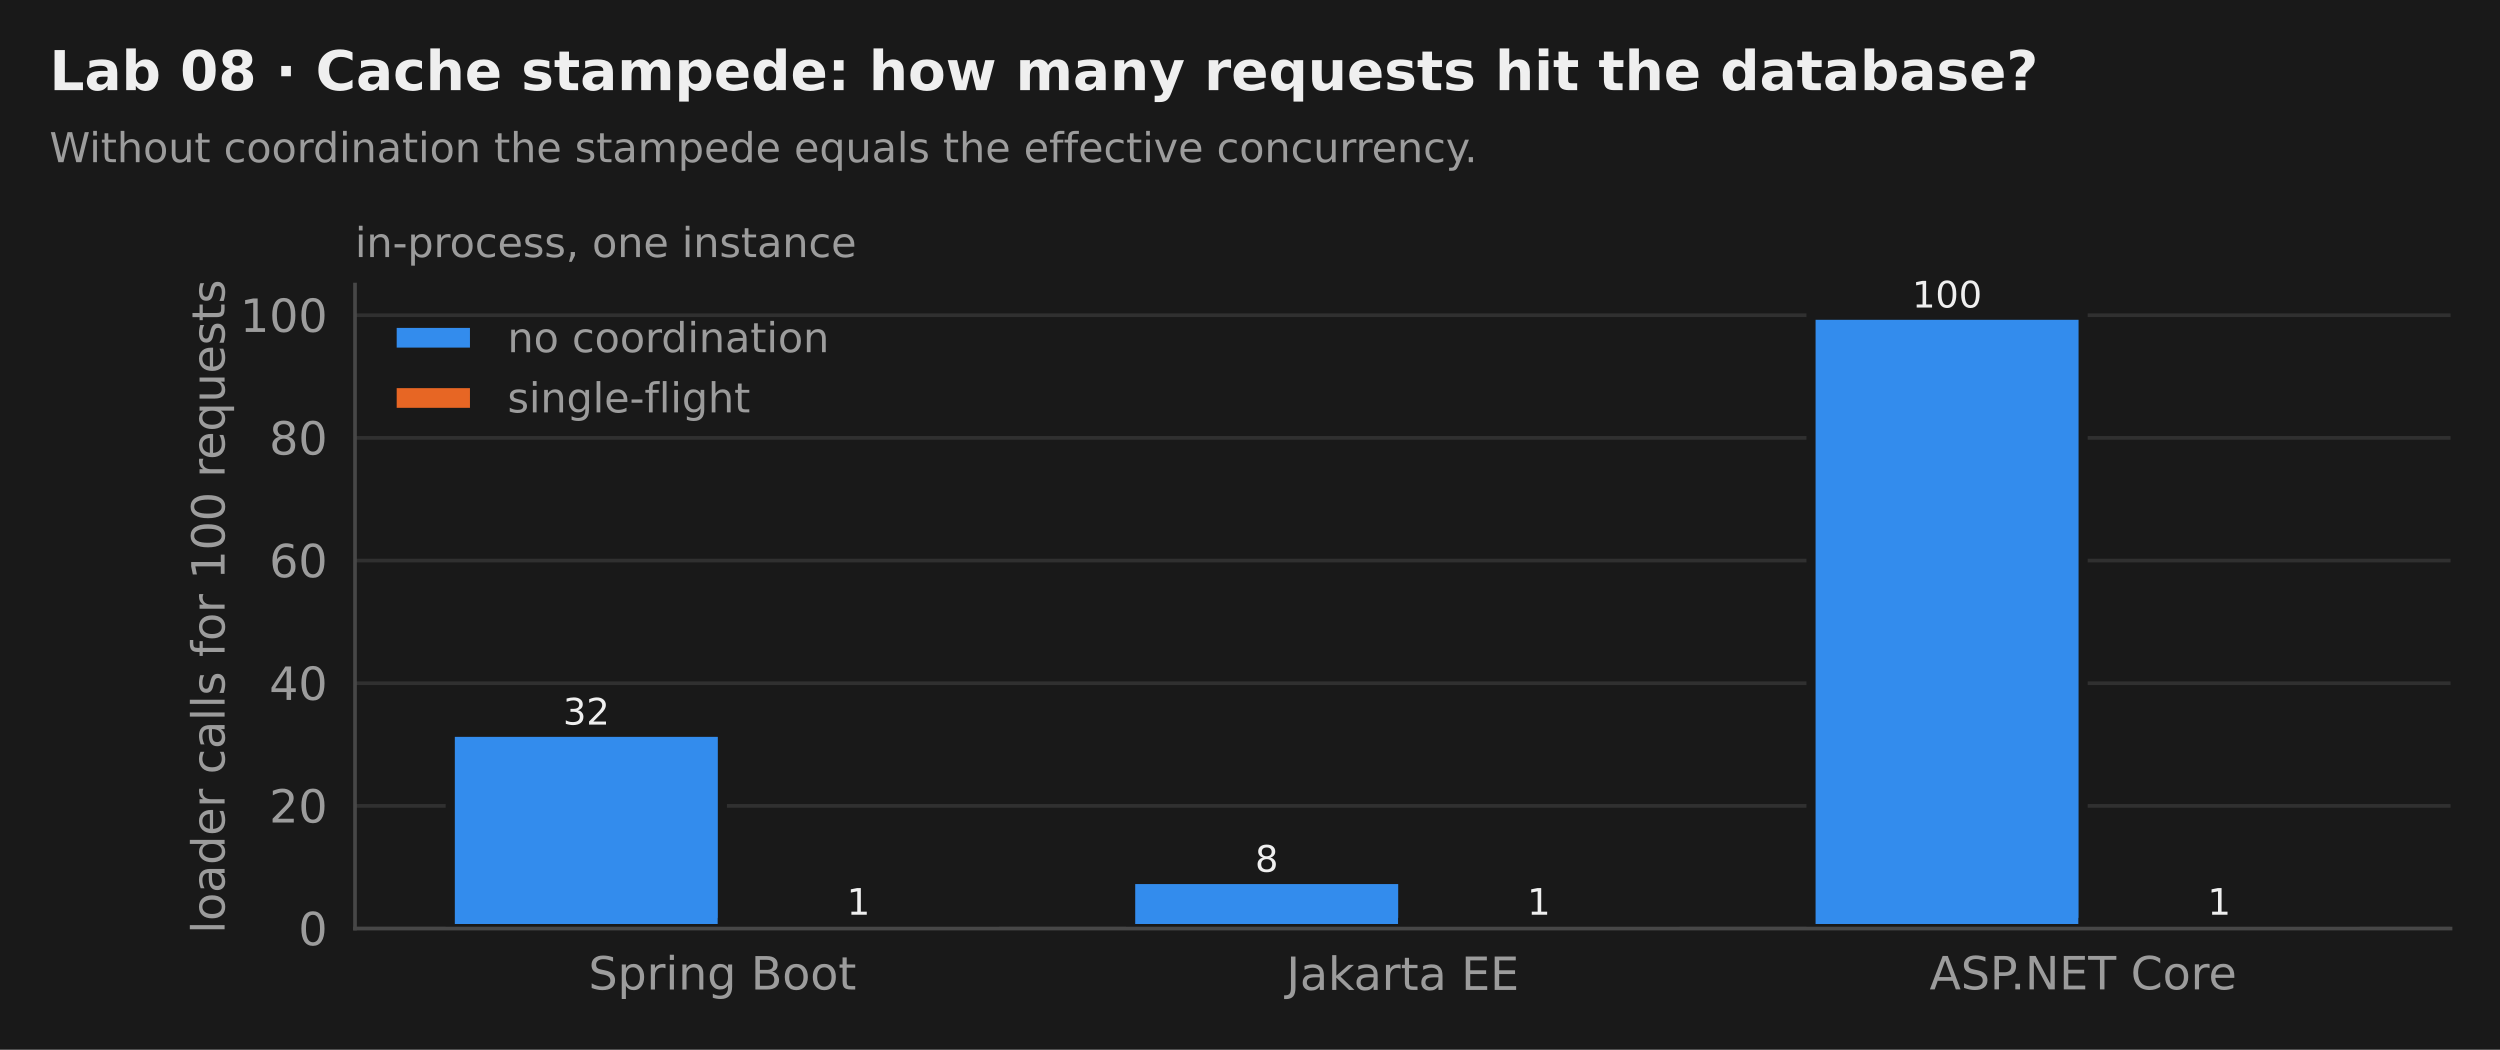
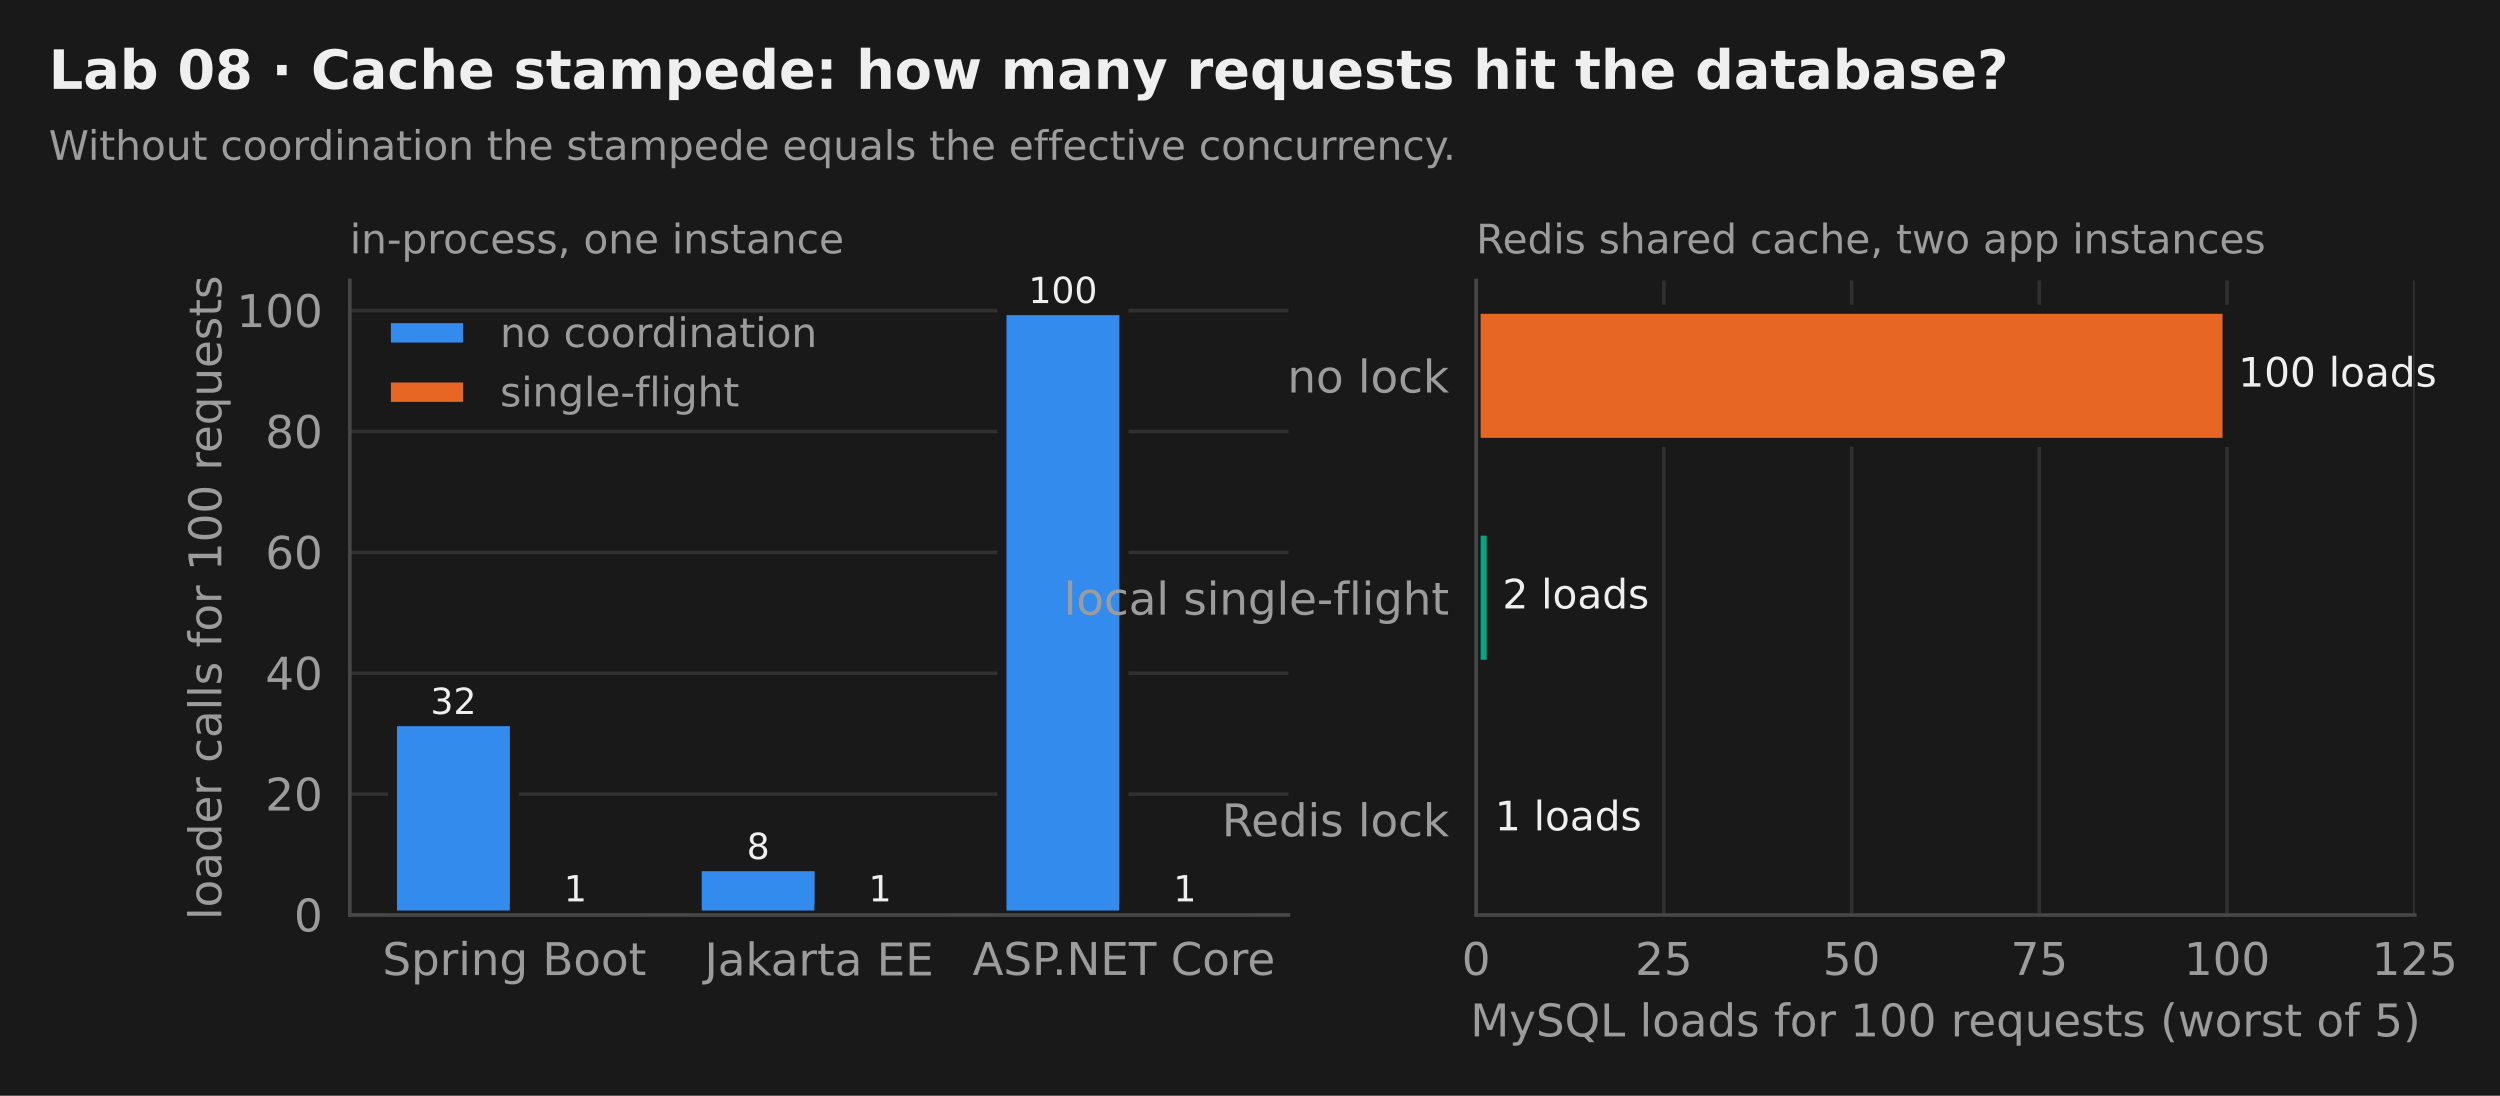
- <svg xmlns="http://www.w3.org/2000/svg" width="545.875pt" height="229.214pt" viewBox="0 0 545.875 229.214" version="1.1">
+ <svg xmlns="http://www.w3.org/2000/svg" width="553.961pt" height="242.799pt" viewBox="0 0 553.961 242.799" version="1.1">
  <defs>
    <style type="text/css">*{stroke-linejoin: round; stroke-linecap: butt}</style>
  </defs>
  <g id="figure_1">
    <g id="patch_1">
-       <path d="M 0 229.214  L 545.875 229.214  L 545.875 -0  L 0 -0  z " style="fill: #191919" />
+       <path d="M 0 242.799  L 553.961 242.799  L 553.961 0  L 0 0  z " style="fill: #191919" />
    </g>
    <g id="axes_1">
      <g id="patch_2">
-         <path d="M 77.515 202.752  L 535.075 202.752  L 535.075 62.136  L 77.515 62.136  z " style="fill: #191919" />
+         <path d="M 77.515 202.752  L 285.497 202.752  L 285.497 62.136  L 77.515 62.136  z " style="fill: #191919" />
      </g>
      <g id="matplotlib.axis_1">
        <g id="xtick_1">
          <g id="line2d_1" />
          <g id="text_1">
-             <text style="font-size: 10px; font-family: 'Segoe UI', 'DejaVu Sans', 'Bitstream Vera Sans', 'Computer Modern Sans Serif', 'Lucida Grande', 'Verdana', 'Geneva', 'Lucid', 'Arial', 'Helvetica', 'Avant Garde', sans-serif; text-anchor: middle; fill: #9c9c9c" x="157.737" y="216.061" transform="rotate(-0 157.7368 216.0614)">Spring Boot</text>
+             <text style="font-size: 10px; font-family: 'Segoe UI', 'DejaVu Sans', 'Bitstream Vera Sans', 'Computer Modern Sans Serif', 'Lucida Grande', 'Verdana', 'Geneva', 'Lucid', 'Arial', 'Helvetica', 'Avant Garde', sans-serif; text-anchor: middle; fill: #9c9c9c" x="113.98" y="216.061" transform="rotate(-0 113.9795 216.0614)">Spring Boot</text>
          </g>
        </g>
        <g id="xtick_2">
          <g id="line2d_2" />
          <g id="text_2">
-             <text style="font-size: 10px; font-family: 'Segoe UI', 'DejaVu Sans', 'Bitstream Vera Sans', 'Computer Modern Sans Serif', 'Lucida Grande', 'Verdana', 'Geneva', 'Lucid', 'Arial', 'Helvetica', 'Avant Garde', sans-serif; text-anchor: middle; fill: #9c9c9c" x="306.295" y="216.155" transform="rotate(-0 306.2952 216.1551)">Jakarta EE</text>
+             <text style="font-size: 10px; font-family: 'Segoe UI', 'DejaVu Sans', 'Bitstream Vera Sans', 'Computer Modern Sans Serif', 'Lucida Grande', 'Verdana', 'Geneva', 'Lucid', 'Arial', 'Helvetica', 'Avant Garde', sans-serif; text-anchor: middle; fill: #9c9c9c" x="181.506" y="216.155" transform="rotate(-0 181.5061 216.1551)">Jakarta EE</text>
          </g>
        </g>
        <g id="xtick_3">
          <g id="line2d_3" />
          <g id="text_3">
-             <text style="font-size: 10px; font-family: 'Segoe UI', 'DejaVu Sans', 'Bitstream Vera Sans', 'Computer Modern Sans Serif', 'Lucida Grande', 'Verdana', 'Geneva', 'Lucid', 'Arial', 'Helvetica', 'Avant Garde', sans-serif; text-anchor: middle; fill: #9c9c9c" x="454.854" y="216.032" transform="rotate(-0 454.8536 216.0323)">ASP.NET Core</text>
+             <text style="font-size: 10px; font-family: 'Segoe UI', 'DejaVu Sans', 'Bitstream Vera Sans', 'Computer Modern Sans Serif', 'Lucida Grande', 'Verdana', 'Geneva', 'Lucid', 'Arial', 'Helvetica', 'Avant Garde', sans-serif; text-anchor: middle; fill: #9c9c9c" x="249.033" y="216.032" transform="rotate(-0 249.0327 216.0323)">ASP.NET Core</text>
          </g>
        </g>
      </g>
      <g id="matplotlib.axis_2">
        <g id="ytick_1">
          <g id="line2d_4">
-             <path d="M 77.515 202.752  L 535.075 202.752  " clip-path="url(#p38ae88be67)" style="fill: none; stroke: #303030; stroke-width: 0.8; stroke-linecap: square" />
+             <path d="M 77.515 202.752  L 285.497 202.752  " clip-path="url(#p310c08b942)" style="fill: none; stroke: #303030; stroke-width: 0.8; stroke-linecap: square" />
          </g>
          <g id="line2d_5" />
          <g id="text_4">
            <text style="font-size: 10px; font-family: 'Segoe UI', 'DejaVu Sans', 'Bitstream Vera Sans', 'Computer Modern Sans Serif', 'Lucida Grande', 'Verdana', 'Geneva', 'Lucid', 'Arial', 'Helvetica', 'Avant Garde', sans-serif; text-anchor: end; fill: #9c9c9c" x="71.515" y="206.392" transform="rotate(-0 71.5152 206.3921)">0</text>
          </g>
        </g>
        <g id="ytick_2">
          <g id="line2d_6">
-             <path d="M 77.515 175.968  L 535.075 175.968  " clip-path="url(#p38ae88be67)" style="fill: none; stroke: #303030; stroke-width: 0.8; stroke-linecap: square" />
+             <path d="M 77.515 175.968  L 285.497 175.968  " clip-path="url(#p310c08b942)" style="fill: none; stroke: #303030; stroke-width: 0.8; stroke-linecap: square" />
          </g>
          <g id="line2d_7" />
          <g id="text_5">
            <text style="font-size: 10px; font-family: 'Segoe UI', 'DejaVu Sans', 'Bitstream Vera Sans', 'Computer Modern Sans Serif', 'Lucida Grande', 'Verdana', 'Geneva', 'Lucid', 'Arial', 'Helvetica', 'Avant Garde', sans-serif; text-anchor: end; fill: #9c9c9c" x="71.515" y="179.608" transform="rotate(-0 71.5152 179.6081)">20</text>
          </g>
        </g>
        <g id="ytick_3">
          <g id="line2d_8">
-             <path d="M 77.515 149.184  L 535.075 149.184  " clip-path="url(#p38ae88be67)" style="fill: none; stroke: #303030; stroke-width: 0.8; stroke-linecap: square" />
+             <path d="M 77.515 149.184  L 285.497 149.184  " clip-path="url(#p310c08b942)" style="fill: none; stroke: #303030; stroke-width: 0.8; stroke-linecap: square" />
          </g>
          <g id="line2d_9" />
          <g id="text_6">
            <text style="font-size: 10px; font-family: 'Segoe UI', 'DejaVu Sans', 'Bitstream Vera Sans', 'Computer Modern Sans Serif', 'Lucida Grande', 'Verdana', 'Geneva', 'Lucid', 'Arial', 'Helvetica', 'Avant Garde', sans-serif; text-anchor: end; fill: #9c9c9c" x="71.515" y="152.824" transform="rotate(-0 71.5152 152.8241)">40</text>
          </g>
        </g>
        <g id="ytick_4">
          <g id="line2d_10">
-             <path d="M 77.515 122.4  L 535.075 122.4  " clip-path="url(#p38ae88be67)" style="fill: none; stroke: #303030; stroke-width: 0.8; stroke-linecap: square" />
+             <path d="M 77.515 122.4  L 285.497 122.4  " clip-path="url(#p310c08b942)" style="fill: none; stroke: #303030; stroke-width: 0.8; stroke-linecap: square" />
          </g>
          <g id="line2d_11" />
          <g id="text_7">
            <text style="font-size: 10px; font-family: 'Segoe UI', 'DejaVu Sans', 'Bitstream Vera Sans', 'Computer Modern Sans Serif', 'Lucida Grande', 'Verdana', 'Geneva', 'Lucid', 'Arial', 'Helvetica', 'Avant Garde', sans-serif; text-anchor: end; fill: #9c9c9c" x="71.515" y="126.04" transform="rotate(-0 71.5152 126.0401)">60</text>
          </g>
        </g>
        <g id="ytick_5">
          <g id="line2d_12">
-             <path d="M 77.515 95.616  L 535.075 95.616  " clip-path="url(#p38ae88be67)" style="fill: none; stroke: #303030; stroke-width: 0.8; stroke-linecap: square" />
+             <path d="M 77.515 95.616  L 285.497 95.616  " clip-path="url(#p310c08b942)" style="fill: none; stroke: #303030; stroke-width: 0.8; stroke-linecap: square" />
          </g>
          <g id="line2d_13" />
          <g id="text_8">
            <text style="font-size: 10px; font-family: 'Segoe UI', 'DejaVu Sans', 'Bitstream Vera Sans', 'Computer Modern Sans Serif', 'Lucida Grande', 'Verdana', 'Geneva', 'Lucid', 'Arial', 'Helvetica', 'Avant Garde', sans-serif; text-anchor: end; fill: #9c9c9c" x="71.515" y="99.256" transform="rotate(-0 71.5152 99.25614)">80</text>
          </g>
        </g>
        <g id="ytick_6">
          <g id="line2d_14">
-             <path d="M 77.515 68.832  L 535.075 68.832  " clip-path="url(#p38ae88be67)" style="fill: none; stroke: #303030; stroke-width: 0.8; stroke-linecap: square" />
+             <path d="M 77.515 68.832  L 285.497 68.832  " clip-path="url(#p310c08b942)" style="fill: none; stroke: #303030; stroke-width: 0.8; stroke-linecap: square" />
          </g>
          <g id="line2d_15" />
          <g id="text_9">
            <text style="font-size: 10px; font-family: 'Segoe UI', 'DejaVu Sans', 'Bitstream Vera Sans', 'Computer Modern Sans Serif', 'Lucida Grande', 'Verdana', 'Geneva', 'Lucid', 'Arial', 'Helvetica', 'Avant Garde', sans-serif; text-anchor: end; fill: #9c9c9c" x="71.515" y="72.472" transform="rotate(-0 71.5152 72.47214)">100</text>
          </g>
        </g>
        <g id="text_10">
          <text style="font-size: 10px; font-family: 'Segoe UI', 'DejaVu Sans', 'Bitstream Vera Sans', 'Computer Modern Sans Serif', 'Lucida Grande', 'Verdana', 'Geneva', 'Lucid', 'Arial', 'Helvetica', 'Avant Garde', sans-serif; text-anchor: middle; fill: #9c9c9c" x="49.043" y="132.444" transform="rotate(-90 49.04333 132.444)">loader calls for 100 requests</text>
        </g>
      </g>
      <g id="patch_3">
-         <path d="M 98.313 202.752  L 157.737 202.752  L 157.737 159.898  L 98.313 159.898  z " clip-path="url(#p38ae88be67)" style="fill: #338ced; stroke: #191919; stroke-width: 2; stroke-linejoin: miter" />
+         <path d="M 86.969 202.752  L 113.98 202.752  L 113.98 159.898  L 86.969 159.898  z " clip-path="url(#p310c08b942)" style="fill: #338ced; stroke: #191919; stroke-width: 2; stroke-linejoin: miter" />
      </g>
      <g id="patch_4">
-         <path d="M 246.872 202.752  L 306.295 202.752  L 306.295 192.038  L 246.872 192.038  z " clip-path="url(#p38ae88be67)" style="fill: #338ced; stroke: #191919; stroke-width: 2; stroke-linejoin: miter" />
+         <path d="M 154.495 202.752  L 181.506 202.752  L 181.506 192.038  L 154.495 192.038  z " clip-path="url(#p310c08b942)" style="fill: #338ced; stroke: #191919; stroke-width: 2; stroke-linejoin: miter" />
      </g>
      <g id="patch_5">
-         <path d="M 395.43 202.752  L 454.854 202.752  L 454.854 68.832  L 395.43 68.832  z " clip-path="url(#p38ae88be67)" style="fill: #338ced; stroke: #191919; stroke-width: 2; stroke-linejoin: miter" />
+         <path d="M 222.022 202.752  L 249.033 202.752  L 249.033 68.832  L 222.022 68.832  z " clip-path="url(#p310c08b942)" style="fill: #338ced; stroke: #191919; stroke-width: 2; stroke-linejoin: miter" />
      </g>
      <g id="patch_6">
-         <path d="M 157.737 202.752  L 217.16 202.752  L 217.16 201.413  L 157.737 201.413  z " clip-path="url(#p38ae88be67)" style="fill: #e76624; stroke: #191919; stroke-width: 2; stroke-linejoin: miter" />
+         <path d="M 113.98 202.752  L 140.99 202.752  L 140.99 201.413  L 113.98 201.413  z " clip-path="url(#p310c08b942)" style="fill: #e76624; stroke: #191919; stroke-width: 2; stroke-linejoin: miter" />
      </g>
      <g id="patch_7">
-         <path d="M 306.295 202.752  L 365.719 202.752  L 365.719 201.413  L 306.295 201.413  z " clip-path="url(#p38ae88be67)" style="fill: #e76624; stroke: #191919; stroke-width: 2; stroke-linejoin: miter" />
+         <path d="M 181.506 202.752  L 208.517 202.752  L 208.517 201.413  L 181.506 201.413  z " clip-path="url(#p310c08b942)" style="fill: #e76624; stroke: #191919; stroke-width: 2; stroke-linejoin: miter" />
      </g>
      <g id="patch_8">
-         <path d="M 454.854 202.752  L 514.277 202.752  L 514.277 201.413  L 454.854 201.413  z " clip-path="url(#p38ae88be67)" style="fill: #e76624; stroke: #191919; stroke-width: 2; stroke-linejoin: miter" />
+         <path d="M 249.033 202.752  L 276.043 202.752  L 276.043 201.413  L 249.033 201.413  z " clip-path="url(#p310c08b942)" style="fill: #e76624; stroke: #191919; stroke-width: 2; stroke-linejoin: miter" />
      </g>
      <g id="patch_9">
        <path d="M 77.515 202.752  L 77.515 62.136  " style="fill: none; stroke: #474747; stroke-width: 0.8; stroke-linejoin: miter; stroke-linecap: square" />
      </g>
      <g id="patch_10">
-         <path d="M 77.515 202.752  L 535.075 202.752  " style="fill: none; stroke: #474747; stroke-width: 0.8; stroke-linejoin: miter; stroke-linecap: square" />
+         <path d="M 77.515 202.752  L 285.497 202.752  " style="fill: none; stroke: #474747; stroke-width: 0.8; stroke-linejoin: miter; stroke-linecap: square" />
      </g>
      <g id="text_11">
-         <text style="font-size: 8px; font-family: 'Segoe UI', 'DejaVu Sans', 'Bitstream Vera Sans', 'Computer Modern Sans Serif', 'Lucida Grande', 'Verdana', 'Geneva', 'Lucid', 'Arial', 'Helvetica', 'Avant Garde', sans-serif; text-anchor: middle; fill: #efefef" x="128.025" y="158.214" transform="rotate(-0 128.0251 158.214)">32</text>
+         <text style="font-size: 8px; font-family: 'Segoe UI', 'DejaVu Sans', 'Bitstream Vera Sans', 'Computer Modern Sans Serif', 'Lucida Grande', 'Verdana', 'Geneva', 'Lucid', 'Arial', 'Helvetica', 'Avant Garde', sans-serif; text-anchor: middle; fill: #efefef" x="100.474" y="158.214" transform="rotate(-0 100.4742 158.214)">32</text>
      </g>
      <g id="text_12">
-         <text style="font-size: 8px; font-family: 'Segoe UI', 'DejaVu Sans', 'Bitstream Vera Sans', 'Computer Modern Sans Serif', 'Lucida Grande', 'Verdana', 'Geneva', 'Lucid', 'Arial', 'Helvetica', 'Avant Garde', sans-serif; text-anchor: middle; fill: #efefef" x="276.584" y="190.355" transform="rotate(-0 276.5835 190.3548)">8</text>
+         <text style="font-size: 8px; font-family: 'Segoe UI', 'DejaVu Sans', 'Bitstream Vera Sans', 'Computer Modern Sans Serif', 'Lucida Grande', 'Verdana', 'Geneva', 'Lucid', 'Arial', 'Helvetica', 'Avant Garde', sans-serif; text-anchor: middle; fill: #efefef" x="168.001" y="190.355" transform="rotate(-0 168.0008 190.3548)">8</text>
      </g>
      <g id="text_13">
-         <text style="font-size: 8px; font-family: 'Segoe UI', 'DejaVu Sans', 'Bitstream Vera Sans', 'Computer Modern Sans Serif', 'Lucida Grande', 'Verdana', 'Geneva', 'Lucid', 'Arial', 'Helvetica', 'Avant Garde', sans-serif; text-anchor: middle; fill: #efefef" x="425.142" y="67.148" transform="rotate(-0 425.142 67.14841)">100</text>
+         <text style="font-size: 8px; font-family: 'Segoe UI', 'DejaVu Sans', 'Bitstream Vera Sans', 'Computer Modern Sans Serif', 'Lucida Grande', 'Verdana', 'Geneva', 'Lucid', 'Arial', 'Helvetica', 'Avant Garde', sans-serif; text-anchor: middle; fill: #efefef" x="235.527" y="67.148" transform="rotate(-0 235.5274 67.14841)">100</text>
      </g>
      <g id="text_14">
-         <text style="font-size: 8px; font-family: 'Segoe UI', 'DejaVu Sans', 'Bitstream Vera Sans', 'Computer Modern Sans Serif', 'Lucida Grande', 'Verdana', 'Geneva', 'Lucid', 'Arial', 'Helvetica', 'Avant Garde', sans-serif; text-anchor: middle; fill: #efefef" x="187.448" y="199.729" transform="rotate(-0 187.4484 199.7292)">1</text>
+         <text style="font-size: 8px; font-family: 'Segoe UI', 'DejaVu Sans', 'Bitstream Vera Sans', 'Computer Modern Sans Serif', 'Lucida Grande', 'Verdana', 'Geneva', 'Lucid', 'Arial', 'Helvetica', 'Avant Garde', sans-serif; text-anchor: middle; fill: #efefef" x="127.485" y="199.729" transform="rotate(-0 127.4849 199.7292)">1</text>
      </g>
      <g id="text_15">
-         <text style="font-size: 8px; font-family: 'Segoe UI', 'DejaVu Sans', 'Bitstream Vera Sans', 'Computer Modern Sans Serif', 'Lucida Grande', 'Verdana', 'Geneva', 'Lucid', 'Arial', 'Helvetica', 'Avant Garde', sans-serif; text-anchor: middle; fill: #efefef" x="336.007" y="199.729" transform="rotate(-0 336.0069 199.7292)">1</text>
+         <text style="font-size: 8px; font-family: 'Segoe UI', 'DejaVu Sans', 'Bitstream Vera Sans', 'Computer Modern Sans Serif', 'Lucida Grande', 'Verdana', 'Geneva', 'Lucid', 'Arial', 'Helvetica', 'Avant Garde', sans-serif; text-anchor: middle; fill: #efefef" x="195.011" y="199.729" transform="rotate(-0 195.0114 199.7292)">1</text>
      </g>
      <g id="text_16">
-         <text style="font-size: 8px; font-family: 'Segoe UI', 'DejaVu Sans', 'Bitstream Vera Sans', 'Computer Modern Sans Serif', 'Lucida Grande', 'Verdana', 'Geneva', 'Lucid', 'Arial', 'Helvetica', 'Avant Garde', sans-serif; text-anchor: middle; fill: #efefef" x="484.565" y="199.729" transform="rotate(-0 484.5653 199.7292)">1</text>
+         <text style="font-size: 8px; font-family: 'Segoe UI', 'DejaVu Sans', 'Bitstream Vera Sans', 'Computer Modern Sans Serif', 'Lucida Grande', 'Verdana', 'Geneva', 'Lucid', 'Arial', 'Helvetica', 'Avant Garde', sans-serif; text-anchor: middle; fill: #efefef" x="262.538" y="199.729" transform="rotate(-0 262.538 199.7292)">1</text>
      </g>
      <g id="text_17">
        <text style="font-size: 9px; font-family: 'Segoe UI', 'DejaVu Sans', 'Bitstream Vera Sans', 'Computer Modern Sans Serif', 'Lucida Grande', 'Verdana', 'Geneva', 'Lucid', 'Arial', 'Helvetica', 'Avant Garde', sans-serif; text-anchor: start; fill: #9c9c9c" x="77.515" y="56.136" transform="rotate(-0 77.5152 56.136)">in-process, one instance</text>
      </g>
      <g id="legend_1">
        <g id="patch_11">
          <path d="M 85.615 76.899  L 103.615 76.899  L 103.615 70.599  L 85.615 70.599  z " style="fill: #338ced; stroke: #191919; stroke-width: 2; stroke-linejoin: miter" />
        </g>
        <g id="text_18">
          <text style="font-size: 9px; font-family: 'Segoe UI', 'DejaVu Sans', 'Bitstream Vera Sans', 'Computer Modern Sans Serif', 'Lucida Grande', 'Verdana', 'Geneva', 'Lucid', 'Arial', 'Helvetica', 'Avant Garde', sans-serif; text-anchor: start; fill: #9c9c9c" x="110.815" y="76.899" transform="rotate(-0 110.8152 76.89881)">no coordination</text>
        </g>
        <g id="patch_12">
          <path d="M 85.615 90.051  L 103.615 90.051  L 103.615 83.751  L 85.615 83.751  z " style="fill: #e76624; stroke: #191919; stroke-width: 2; stroke-linejoin: miter" />
        </g>
        <g id="text_19">
          <text style="font-size: 9px; font-family: 'Segoe UI', 'DejaVu Sans', 'Bitstream Vera Sans', 'Computer Modern Sans Serif', 'Lucida Grande', 'Verdana', 'Geneva', 'Lucid', 'Arial', 'Helvetica', 'Avant Garde', sans-serif; text-anchor: start; fill: #9c9c9c" x="110.815" y="90.051" transform="rotate(-0 110.8152 90.05129)">single-flight</text>
        </g>
      </g>
    </g>
-     <g id="text_20">
+     <g id="axes_2">
+       <g id="patch_13">
+         <path d="M 327.093 202.752  L 535.075 202.752  L 535.075 62.136  L 327.093 62.136  z " style="fill: #191919" />
+       </g>
+       <g id="matplotlib.axis_3">
+         <g id="xtick_4">
+           <g id="line2d_16">
+             <path d="M 327.093 202.752  L 327.093 62.136  " clip-path="url(#p25b6ebfec3)" style="fill: none; stroke: #303030; stroke-width: 0.8; stroke-linecap: square" />
+           </g>
+           <g id="line2d_17" />
+           <g id="text_20">
+             <text style="font-size: 10px; font-family: 'Segoe UI', 'DejaVu Sans', 'Bitstream Vera Sans', 'Computer Modern Sans Serif', 'Lucida Grande', 'Verdana', 'Geneva', 'Lucid', 'Arial', 'Helvetica', 'Avant Garde', sans-serif; text-anchor: middle; fill: #9c9c9c" x="327.093" y="216.032" transform="rotate(-0 327.0934 216.0323)">0</text>
+           </g>
+         </g>
+         <g id="xtick_5">
+           <g id="line2d_18">
+             <path d="M 368.69 202.752  L 368.69 62.136  " clip-path="url(#p25b6ebfec3)" style="fill: none; stroke: #303030; stroke-width: 0.8; stroke-linecap: square" />
+           </g>
+           <g id="line2d_19" />
+           <g id="text_21">
+             <text style="font-size: 10px; font-family: 'Segoe UI', 'DejaVu Sans', 'Bitstream Vera Sans', 'Computer Modern Sans Serif', 'Lucida Grande', 'Verdana', 'Geneva', 'Lucid', 'Arial', 'Helvetica', 'Avant Garde', sans-serif; text-anchor: middle; fill: #9c9c9c" x="368.69" y="216.032" transform="rotate(-0 368.6897 216.0323)">25</text>
+           </g>
+         </g>
+         <g id="xtick_6">
+           <g id="line2d_20">
+             <path d="M 410.286 202.752  L 410.286 62.136  " clip-path="url(#p25b6ebfec3)" style="fill: none; stroke: #303030; stroke-width: 0.8; stroke-linecap: square" />
+           </g>
+           <g id="line2d_21" />
+           <g id="text_22">
+             <text style="font-size: 10px; font-family: 'Segoe UI', 'DejaVu Sans', 'Bitstream Vera Sans', 'Computer Modern Sans Serif', 'Lucida Grande', 'Verdana', 'Geneva', 'Lucid', 'Arial', 'Helvetica', 'Avant Garde', sans-serif; text-anchor: middle; fill: #9c9c9c" x="410.286" y="216.032" transform="rotate(-0 410.2861 216.0323)">50</text>
+           </g>
+         </g>
+         <g id="xtick_7">
+           <g id="line2d_22">
+             <path d="M 451.882 202.752  L 451.882 62.136  " clip-path="url(#p25b6ebfec3)" style="fill: none; stroke: #303030; stroke-width: 0.8; stroke-linecap: square" />
+           </g>
+           <g id="line2d_23" />
+           <g id="text_23">
+             <text style="font-size: 10px; font-family: 'Segoe UI', 'DejaVu Sans', 'Bitstream Vera Sans', 'Computer Modern Sans Serif', 'Lucida Grande', 'Verdana', 'Geneva', 'Lucid', 'Arial', 'Helvetica', 'Avant Garde', sans-serif; text-anchor: middle; fill: #9c9c9c" x="451.882" y="216.032" transform="rotate(-0 451.8825 216.0323)">75</text>
+           </g>
+         </g>
+         <g id="xtick_8">
+           <g id="line2d_24">
+             <path d="M 493.479 202.752  L 493.479 62.136  " clip-path="url(#p25b6ebfec3)" style="fill: none; stroke: #303030; stroke-width: 0.8; stroke-linecap: square" />
+           </g>
+           <g id="line2d_25" />
+           <g id="text_24">
+             <text style="font-size: 10px; font-family: 'Segoe UI', 'DejaVu Sans', 'Bitstream Vera Sans', 'Computer Modern Sans Serif', 'Lucida Grande', 'Verdana', 'Geneva', 'Lucid', 'Arial', 'Helvetica', 'Avant Garde', sans-serif; text-anchor: middle; fill: #9c9c9c" x="493.479" y="216.032" transform="rotate(-0 493.4788 216.0323)">100</text>
+           </g>
+         </g>
+         <g id="xtick_9">
+           <g id="line2d_26">
+             <path d="M 535.075 202.752  L 535.075 62.136  " clip-path="url(#p25b6ebfec3)" style="fill: none; stroke: #303030; stroke-width: 0.8; stroke-linecap: square" />
+           </g>
+           <g id="line2d_27" />
+           <g id="text_25">
+             <text style="font-size: 10px; font-family: 'Segoe UI', 'DejaVu Sans', 'Bitstream Vera Sans', 'Computer Modern Sans Serif', 'Lucida Grande', 'Verdana', 'Geneva', 'Lucid', 'Arial', 'Helvetica', 'Avant Garde', sans-serif; text-anchor: middle; fill: #9c9c9c" x="535.075" y="216.032" transform="rotate(-0 535.0752 216.0323)">125</text>
+           </g>
+         </g>
+         <g id="text_26">
+           <text style="font-size: 10px; font-family: 'Segoe UI', 'DejaVu Sans', 'Bitstream Vera Sans', 'Computer Modern Sans Serif', 'Lucida Grande', 'Verdana', 'Geneva', 'Lucid', 'Arial', 'Helvetica', 'Avant Garde', sans-serif; text-anchor: middle; fill: #9c9c9c" x="431.084" y="229.646" transform="rotate(-0 431.0843 229.6461)">MySQL loads for 100 requests (worst of 5)</text>
+         </g>
+       </g>
+       <g id="matplotlib.axis_4">
+         <g id="ytick_7">
+           <g id="line2d_28" />
+           <g id="text_27">
+             <text style="font-size: 10px; font-family: 'Segoe UI', 'DejaVu Sans', 'Bitstream Vera Sans', 'Computer Modern Sans Serif', 'Lucida Grande', 'Verdana', 'Geneva', 'Lucid', 'Arial', 'Helvetica', 'Avant Garde', sans-serif; text-anchor: end; fill: #9c9c9c" x="321.093" y="86.979" transform="rotate(-0 321.0934 86.97913)">no lock</text>
+           </g>
+         </g>
+         <g id="ytick_8">
+           <g id="line2d_29" />
+           <g id="text_28">
+             <text style="font-size: 10px; font-family: 'Segoe UI', 'DejaVu Sans', 'Bitstream Vera Sans', 'Computer Modern Sans Serif', 'Lucida Grande', 'Verdana', 'Geneva', 'Lucid', 'Arial', 'Helvetica', 'Avant Garde', sans-serif; text-anchor: end; fill: #9c9c9c" x="321.093" y="136.199" transform="rotate(-0 321.0934 136.1987)">local single-flight</text>
+           </g>
+         </g>
+         <g id="ytick_9">
+           <g id="line2d_30" />
+           <g id="text_29">
+             <text style="font-size: 10px; font-family: 'Segoe UI', 'DejaVu Sans', 'Bitstream Vera Sans', 'Computer Modern Sans Serif', 'Lucida Grande', 'Verdana', 'Geneva', 'Lucid', 'Arial', 'Helvetica', 'Avant Garde', sans-serif; text-anchor: end; fill: #9c9c9c" x="321.093" y="185.312" transform="rotate(-0 321.0934 185.312)">Redis lock</text>
+           </g>
+         </g>
+       </g>
+       <g id="patch_14">
+         <path d="M 327.093 68.528  L 493.479 68.528  L 493.479 98.027  L 327.093 98.027  z " clip-path="url(#p25b6ebfec3)" style="fill: #e76624; stroke: #191919; stroke-width: 2; stroke-linejoin: miter" />
+       </g>
+       <g id="patch_15">
+         <path d="M 327.093 117.694  L 330.421 117.694  L 330.421 147.194  L 327.093 147.194  z " clip-path="url(#p25b6ebfec3)" style="fill: #00a888; stroke: #191919; stroke-width: 2; stroke-linejoin: miter" />
+       </g>
+       <g id="patch_16">
+         <path d="M 327.093 166.861  L 328.757 166.861  L 328.757 196.36  L 327.093 196.36  z " clip-path="url(#p25b6ebfec3)" style="fill: #338ced; stroke: #191919; stroke-width: 2; stroke-linejoin: miter" />
+       </g>
+       <g id="patch_17">
+         <path d="M 327.093 202.752  L 327.093 62.136  " style="fill: none; stroke: #474747; stroke-width: 0.8; stroke-linejoin: miter; stroke-linecap: square" />
+       </g>
+       <g id="patch_18">
+         <path d="M 327.093 202.752  L 535.075 202.752  " style="fill: none; stroke: #474747; stroke-width: 0.8; stroke-linejoin: miter; stroke-linecap: square" />
+       </g>
+       <g id="text_30">
+         <text style="font-size: 9px; font-family: 'Segoe UI', 'DejaVu Sans', 'Bitstream Vera Sans', 'Computer Modern Sans Serif', 'Lucida Grande', 'Verdana', 'Geneva', 'Lucid', 'Arial', 'Helvetica', 'Avant Garde', sans-serif; text-anchor: start; fill: #efefef" x="495.975" y="85.662" transform="rotate(-0 495.9746 85.66195)">100 loads</text>
+       </g>
+       <g id="text_31">
+         <text style="font-size: 9px; font-family: 'Segoe UI', 'DejaVu Sans', 'Bitstream Vera Sans', 'Computer Modern Sans Serif', 'Lucida Grande', 'Verdana', 'Geneva', 'Lucid', 'Arial', 'Helvetica', 'Avant Garde', sans-serif; text-anchor: start; fill: #efefef" x="332.917" y="134.828" transform="rotate(-0 332.9169 134.8284)">2 loads</text>
+       </g>
+       <g id="text_32">
+         <text style="font-size: 9px; font-family: 'Segoe UI', 'DejaVu Sans', 'Bitstream Vera Sans', 'Computer Modern Sans Serif', 'Lucida Grande', 'Verdana', 'Geneva', 'Lucid', 'Arial', 'Helvetica', 'Avant Garde', sans-serif; text-anchor: start; fill: #efefef" x="331.253" y="183.995" transform="rotate(-0 331.253 183.9948)">1 loads</text>
+       </g>
+       <g id="text_33">
+         <text style="font-size: 9px; font-family: 'Segoe UI', 'DejaVu Sans', 'Bitstream Vera Sans', 'Computer Modern Sans Serif', 'Lucida Grande', 'Verdana', 'Geneva', 'Lucid', 'Arial', 'Helvetica', 'Avant Garde', sans-serif; text-anchor: start; fill: #9c9c9c" x="327.093" y="56.136" transform="rotate(-0 327.0934 56.136)">Redis shared cache, two app instances</text>
+       </g>
+     </g>
+     <g id="text_34">
      <text style="font-weight: 700; font-size: 12px; font-family: 'Segoe UI', 'DejaVu Sans', 'Bitstream Vera Sans', 'Computer Modern Sans Serif', 'Lucida Grande', 'Verdana', 'Geneva', 'Lucid', 'Arial', 'Helvetica', 'Avant Garde', sans-serif; text-anchor: start; fill: #efefef" x="10.8" y="19.684" transform="rotate(-0 10.8 19.68375)">Lab 08 · Cache stampede: how many requests hit the database?</text>
    </g>
-     <g id="text_21">
+     <g id="text_35">
      <text style="font-size: 9px; font-family: 'Segoe UI', 'DejaVu Sans', 'Bitstream Vera Sans', 'Computer Modern Sans Serif', 'Lucida Grande', 'Verdana', 'Geneva', 'Lucid', 'Arial', 'Helvetica', 'Avant Garde', sans-serif; text-anchor: start; fill: #9c9c9c" x="10.8" y="35.414" transform="rotate(-0 10.8 35.41444)">Without coordination the stampede equals the effective concurrency.</text>
    </g>
  </g>
  <defs>
-     <clipPath id="p38ae88be67">
-       <rect x="77.515" y="62.136" width="457.56" height="140.616" />
+     <clipPath id="p310c08b942">
+       <rect x="77.515" y="62.136" width="207.982" height="140.616" />
+     </clipPath>
+     <clipPath id="p25b6ebfec3">
+       <rect x="327.093" y="62.136" width="207.982" height="140.616" />
    </clipPath>
  </defs>
</svg>
